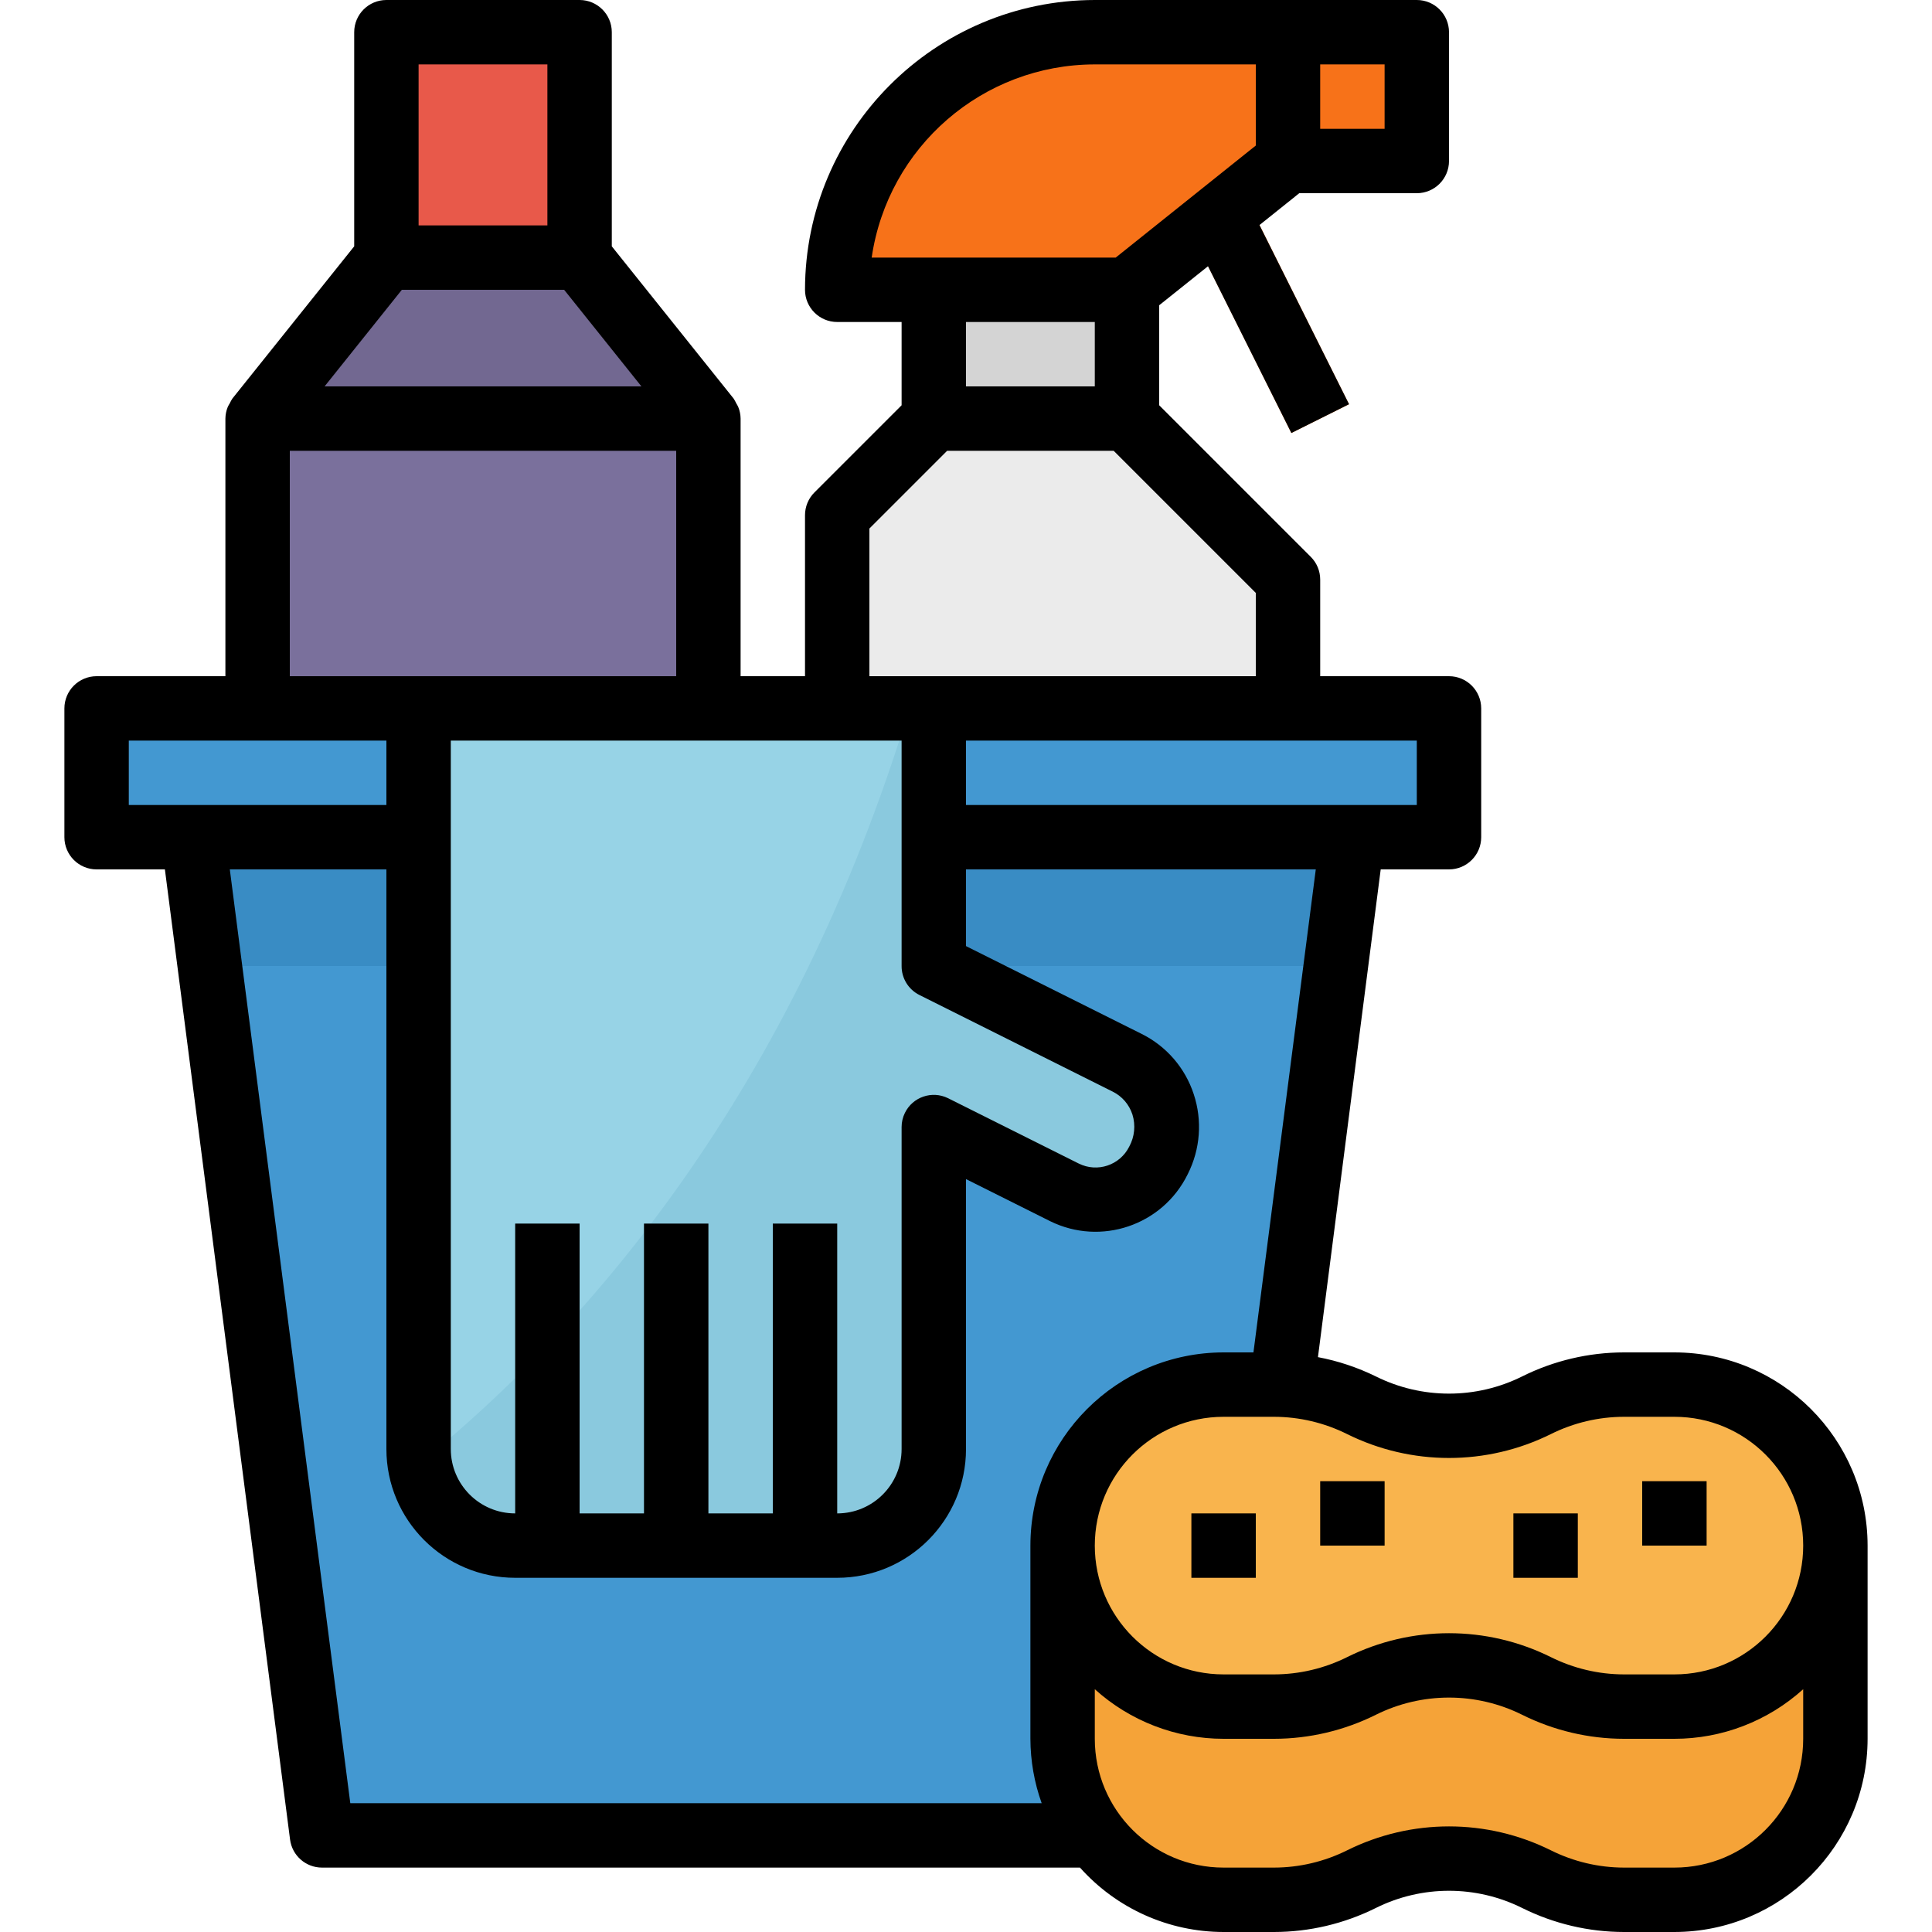
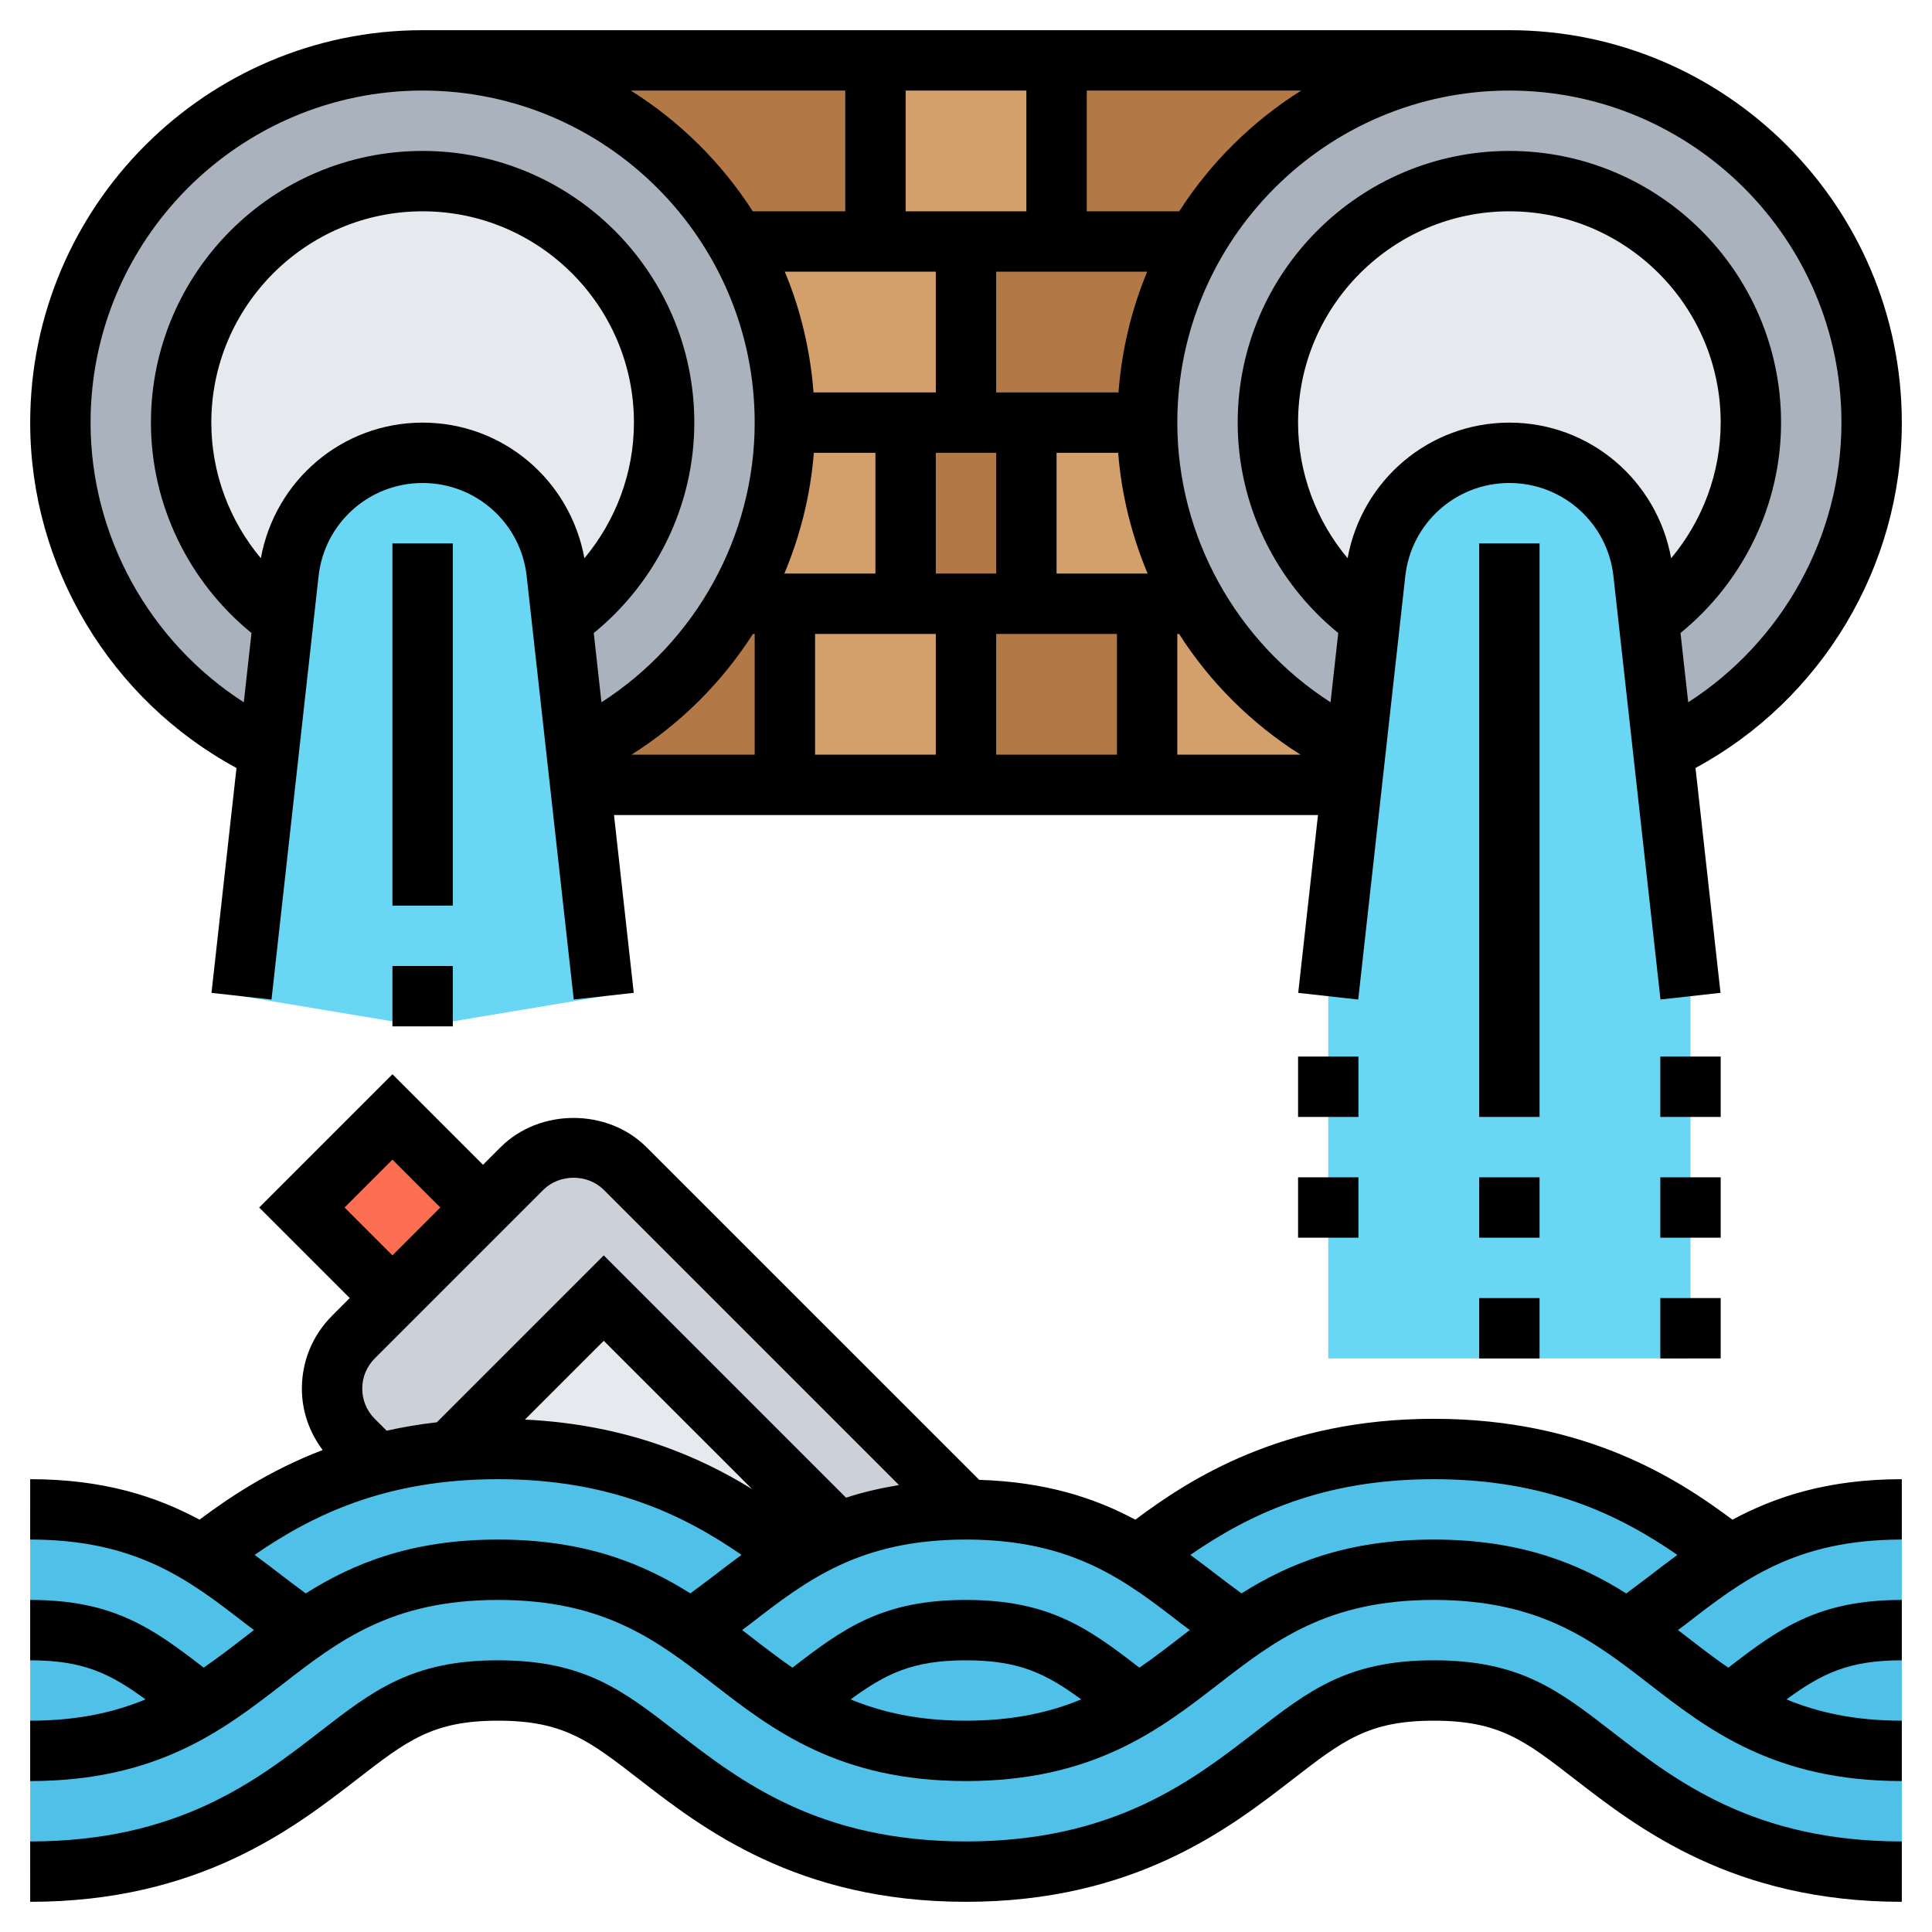
- <svg xmlns="http://www.w3.org/2000/svg" version="1.1" id="Capa_1" x="0px" y="0px" viewBox="0 0 512 512" style="enable-background:new 0 0 512 512;" xml:space="preserve">
+ <svg xmlns="http://www.w3.org/2000/svg" id="Layer_5" enable-background="new 0 0 64 64" height="512" viewBox="0 0 64 64" width="512">
  <g>
-     <polygon style="fill:#4398D1;" points="324.267,486.4 85.333,486.4 51.2,221.867 358.4,221.867  " />
-     <rect x="25.6" y="187.733" style="fill:#4398D1;" width="358.4" height="34.133" />
+     <g>
+       <g>
+         <path d="m22 14c0 2.7-1.34 5.09-3.38 6.53h-.01l-.17-1.55c-.25-2.27-2.16-3.98-4.44-3.98-1.14 0-2.19.43-2.98 1.14-.8.71-1.34 1.7-1.46 2.84l-.17 1.55h-.01c-2.04-1.44-3.38-3.83-3.38-6.53 0-4.42 3.58-8 8-8s8 3.58 8 8z" fill="#e6e9ed" />
+       </g>
+       <g>
+         <path d="m45.38 20.53c-2.04-1.44-3.38-3.83-3.38-6.53 0-4.42 3.58-8 8-8s8 3.58 8 8c0 2.7-1.34 5.09-3.38 6.53h-.01l-.17-1.55c-.12-1.14-.66-2.13-1.46-2.84-.76-.68-1.75-1.1-2.84-1.13-.05-.01-.09-.01-.14-.01-2.28 0-4.19 1.71-4.44 3.98l-.17 1.55z" fill="#e6e9ed" />
+       </g>
+       <g>
+         <path d="m24.4 8c1.02 1.76 1.6 3.81 1.6 6 0 2.18-.58 4.23-1.61 6-1.22 2.12-3.07 3.82-5.29 4.87l-.49-4.34h.01c2.04-1.44 3.38-3.83 3.38-6.53 0-4.42-3.58-8-8-8s-8 3.58-8 8c0 2.7 1.34 5.09 3.38 6.53h.01l-.49 4.34c-4.08-1.92-6.9-6.06-6.9-10.87 0-6.63 5.37-12 12-12 4.45 0 8.33 2.42 10.4 6z" fill="#aab2bd" />
+       </g>
+       <g>
+         <path d="m39.6 8c2.07-3.58 5.95-6 10.4-6 6.63 0 12 5.37 12 12 0 4.81-2.82 8.95-6.9 10.87l-.49-4.34h.01c2.04-1.44 3.38-3.83 3.38-6.53 0-4.42-3.58-8-8-8s-8 3.58-8 8c0 2.7 1.34 5.09 3.38 6.53h.01l-.49 4.34c-2.22-1.05-4.07-2.75-5.29-4.87-1.03-1.76-1.61-3.81-1.61-6s.58-4.24 1.6-6z" fill="#aab2bd" />
+       </g>
+       <g>
+         <path d="m39.61 20c1.22 2.12 3.07 3.82 5.29 4.87l-.12 1.13h-6.78v-6z" fill="#d3a06c" />
+       </g>
+       <g>
+         <path d="m38 14c0 2.19.58 4.24 1.61 6h-1.61-4v-6z" fill="#d3a06c" />
+       </g>
+       <g>
+         <path d="m32 20v6h-6v-6h4z" fill="#d3a06c" />
+       </g>
+       <g>
+         <path d="m30 14v6h-4-1.61c1.03-1.77 1.61-3.82 1.61-6z" fill="#d3a06c" />
+       </g>
+       <g>
+         <path d="m32 8v6h-2-4c0-2.19-.58-4.24-1.6-6h4.6z" fill="#d3a06c" />
+       </g>
+       <g>
+         <path d="m35 2v6h-3-3v-6z" fill="#d3a06c" />
+       </g>
+       <g>
+         <path d="m35 2h15c-4.45 0-8.33 2.42-10.4 6h-4.6z" fill="#b27946" />
+       </g>
+       <g>
+         <path d="m29 2v6h-4.6c-2.07-3.58-5.95-6-10.4-6z" fill="#b27946" />
+       </g>
+       <g>
+         <path d="m35 8h4.6c-1.02 1.76-1.6 3.81-1.6 6h-4-2v-6z" fill="#b27946" />
+       </g>
+       <g>
+         <path d="m34 14v6h-2-2v-6h2z" fill="#b27946" />
+       </g>
+       <g>
+         <path d="m34 20h4v6h-6v-6z" fill="#b27946" />
+       </g>
+       <g>
+         <path d="m26 20v6h-6.78l-.12-1.13c2.22-1.05 4.07-2.75 5.29-4.87z" fill="#b27946" />
+       </g>
+       <g>
+         <path d="m19.22 26-.12-1.13-.49-4.34-.17-1.55c-.25-2.27-2.16-3.98-4.44-3.98-1.14 0-2.19.43-2.98 1.14-.8.71-1.34 1.7-1.46 2.84l-.17 1.55-.49 4.34-.9 8.13 6 1 6-1z" fill="#69d6f4" />
+       </g>
+       <g>
+         <path d="m55.1 24.87-.49-4.34-.17-1.55c-.12-1.14-.66-2.13-1.46-2.84-.76-.68-1.75-1.1-2.84-1.13-.05-.01-.09-.01-.14-.01-2.28 0-4.19 1.71-4.44 3.98l-.17 1.55-.49 4.34-.12 1.13-.78 7v2 10h6 6v-10-2z" fill="#69d6f4" />
+       </g>
+       <g>
+         <path d="m14.93 48.07c-.89.08-1.7.23-2.45.42v-.01l-.77-.77c-.46-.46-.71-1.07-.71-1.71s.25-1.25.71-1.71l1.29-1.29 3-3 1.29-1.29c.46-.46 1.07-.71 1.71-.71s1.25.25 1.71.71l11.29 11.29c-1.75 0-3.09.3-4.23.78v-.01l-7.77-7.77z" fill="#ccd1d9" />
+       </g>
+       <g>
+         <path d="m16.5 48c-.55 0-1.07.02-1.57.07l5.07-5.07 7.77 7.77v.01c-.53.22-1.02.47-1.47.75-2.06-1.58-4.88-3.53-9.8-3.53z" fill="#e6e9ed" />
+       </g>
+       <g>
+         <path d="m57.3 51.53c-1.2.73-2.19 1.62-3.3 2.41l-.06.08c-1.58-1.11-3.42-2.02-6.44-2.02-3.01 0-4.84.9-6.42 2-1.14-.8-2.16-1.72-3.38-2.47 2.06-1.58 4.88-3.53 9.8-3.53s7.74 1.95 9.8 3.53z" fill="#4fc1e9" />
+       </g>
+       <g>
+         <path d="m63 54v4c-2.56 0-4.28-.66-5.7-1.53.13-.1.27-.2.4-.31 1.74-1.35 2.79-2.16 5.3-2.16z" fill="#4fc1e9" />
+       </g>
+       <g>
+         <path d="m63 50v4c-2.51 0-3.56.81-5.3 2.16-.13.11-.27.21-.4.31-1.22-.75-2.22-1.65-3.36-2.45l.06-.08c1.11-.79 2.1-1.68 3.3-2.41 1.42-.88 3.14-1.53 5.7-1.53z" fill="#4fc1e9" />
+       </g>
+       <g>
+         <path d="m41.08 54c-1.15.81-2.16 1.72-3.38 2.47-.14-.1-.27-.2-.4-.31-1.74-1.35-2.79-2.16-5.3-2.16s-3.56.81-5.3 2.16c-.14.1-.27.21-.4.31-1.23-.75-2.24-1.67-3.39-2.47 1.15-.8 2.16-1.72 3.39-2.47.45-.28.94-.53 1.47-.75 1.14-.48 2.48-.78 4.23-.78 2.56 0 4.27.66 5.7 1.53 1.22.75 2.24 1.67 3.38 2.47z" fill="#4fc1e9" />
+       </g>
+       <g>
+         <path d="m63 58v4c-5.24 0-8.11-2.22-10.2-3.84-1.74-1.35-2.79-2.16-5.3-2.16s-3.56.81-5.3 2.16c-2.1 1.62-4.96 3.84-10.2 3.84-5.25 0-8.11-2.22-10.2-3.84-1.74-1.35-2.79-2.16-5.3-2.16s-3.56.81-5.3 2.16c-2.09 1.62-4.96 3.84-10.2 3.84v-4c2.56 0 4.28-.66 5.7-1.53 1.22-.75 2.22-1.65 3.36-2.45 1.58-1.11 3.42-2.02 6.44-2.02 3 0 4.83.9 6.41 2 1.15.8 2.16 1.72 3.39 2.47 1.42.87 3.14 1.53 5.7 1.53s4.28-.66 5.7-1.53c1.22-.75 2.23-1.66 3.38-2.47 1.58-1.1 3.41-2 6.42-2 3.02 0 4.86.91 6.44 2.02 1.14.8 2.14 1.7 3.36 2.45 1.42.87 3.14 1.53 5.7 1.53z" fill="#4fc1e9" />
+       </g>
+       <g>
+         <path d="m37.3 56.16c.13.11.26.21.4.31-1.42.87-3.14 1.53-5.7 1.53s-4.28-.66-5.7-1.53c.13-.1.26-.21.4-.31 1.74-1.35 2.79-2.16 5.3-2.16s3.56.81 5.3 2.16z" fill="#4fc1e9" />
+       </g>
+       <g>
+         <path d="m6.3 56.16c.13.11.27.21.4.31-1.42.87-3.14 1.53-5.7 1.53v-4c2.51 0 3.56.81 5.3 2.16z" fill="#4fc1e9" />
+       </g>
+       <g>
+         <path d="m6.7 51.53c1.19.73 2.19 1.62 3.3 2.41l.06.08c-1.14.8-2.14 1.7-3.36 2.45-.13-.1-.27-.2-.4-.31-1.74-1.35-2.79-2.16-5.3-2.16v-4c2.56 0 4.28.65 5.7 1.53z" fill="#4fc1e9" />
+       </g>
+       <g>
+         <path d="m26.3 51.53c-1.23.75-2.24 1.67-3.39 2.47-1.58-1.1-3.41-2-6.41-2-3.02 0-4.86.91-6.44 2.02l-.06-.08c-1.11-.79-2.11-1.68-3.3-2.41 1.42-1.09 3.2-2.35 5.78-3.04.75-.19 1.56-.34 2.45-.42.5-.05 1.02-.07 1.57-.07 4.92 0 7.74 1.95 9.8 3.53z" fill="#4fc1e9" />
+       </g>
+       <g>
+         <path d="m10.879 37.879h4.243v4.243h-4.243z" fill="#fc6e51" transform="matrix(.707 -.707 .707 .707 -24.477 20.908)" />
+       </g>
+     </g>
+     <g>
+       <path d="m49 18h2v19h-2z" />
+       <path d="m7.834 25.441-.828 7.449 1.988.221 1.559-14.024c.194-1.761 1.676-3.087 3.447-3.087s3.253 1.326 3.447 3.086l1.559 14.024 1.988-.221-.654-5.889h23.32l-.655 5.89 1.988.221 1.559-14.024c.195-1.761 1.677-3.087 3.448-3.087s3.253 1.326 3.447 3.086l1.559 14.024 1.988-.221-.828-7.449c4.172-2.255 6.834-6.666 6.834-11.44 0-7.168-5.832-13-13-13h-36c-7.168 0-13 5.832-13 13 0 4.774 2.662 9.185 6.834 11.441zm6.166-11.441c-2.661 0-4.889 1.911-5.359 4.492-1.044-1.247-1.641-2.833-1.641-4.492 0-3.859 3.141-7 7-7s7 3.141 7 7c0 1.659-.598 3.244-1.641 4.492-.47-2.581-2.697-4.492-5.359-4.492zm17 7v4h-4v-4zm2-6v4h-2v-4zm0 6h4v4h-4zm6 0h.058c1.021 1.597 2.391 2.969 4.024 4h-4.082zm-4-2v-4h2.041c.109 1.392.447 2.739.976 4zm2.051-6h-4.051v-4h5.003c-.522 1.247-.844 2.593-.952 4zm-7.051-6v-4h4v4zm1 2v4h-4.051c-.108-1.407-.431-2.753-.952-4zm-4.041 6h2.041v4h-3.017c.529-1.261.867-2.608.976-4zm-2.017 6h.058v4h-4.082c1.633-1.031 3.003-2.403 4.024-4zm25.058-7c-2.662 0-4.889 1.911-5.359 4.492-1.043-1.247-1.641-2.833-1.641-4.492 0-3.859 3.141-7 7-7s7 3.141 7 7c0 1.659-.598 3.245-1.641 4.492-.47-2.581-2.697-4.492-5.359-4.492zm11 0c0 3.763-1.955 7.259-5.076 9.264l-.255-2.295c2.089-1.703 3.331-4.258 3.331-6.969 0-4.963-4.037-9-9-9s-9 4.037-9 9c0 2.711 1.242 5.266 3.331 6.969l-.255 2.295c-3.121-2.005-5.076-5.501-5.076-9.264 0-6.065 4.935-11 11-11s11 4.935 11 11zm-21.937-7h-3.063v-4h7.104c-1.623 1.021-3.005 2.387-4.041 4zm-11.063-4v4h-3.063c-1.036-1.613-2.417-2.979-4.041-4zm-14 0c6.065 0 11 4.935 11 11 0 3.763-1.955 7.259-5.076 9.264l-.255-2.294c2.089-1.703 3.331-4.258 3.331-6.97 0-4.963-4.037-9-9-9s-9 4.037-9 9c0 2.711 1.242 5.266 3.331 6.969l-.255 2.295c-3.121-2.005-5.076-5.501-5.076-9.264 0-6.065 4.935-11 11-11z" />
+       <path d="m13 32h2v2h-2z" />
+       <path d="m13 18h2v12h-2z" />
+       <path d="m47.499 55c-2.849 0-4.134.994-5.916 2.373-2.088 1.616-4.686 3.627-9.586 3.627s-7.498-2.012-9.586-3.628c-1.778-1.377-3.063-2.372-5.913-2.372-2.849 0-4.134.995-5.913 2.373-2.088 1.616-4.686 3.627-9.585 3.627v2c5.583 0 8.729-2.435 10.811-4.046 1.679-1.301 2.522-1.954 4.687-1.954 2.166 0 3.009.652 4.689 1.954 2.082 1.611 5.225 4.046 10.81 4.046 5.584 0 8.729-2.435 10.813-4.048 1.68-1.3 2.523-1.952 4.688-1.952 2.166 0 3.009.652 4.69 1.955 2.083 1.61 5.228 4.045 10.812 4.045v-2c-4.9 0-7.498-2.011-9.588-3.628-1.778-1.377-3.063-2.372-5.913-2.372z" />
+       <path d="m47.499 47c-5.022 0-8.092 1.996-9.89 3.342-1.337-.719-2.974-1.253-5.172-1.32l-11.023-11.022c-1.289-1.289-3.539-1.289-4.828 0l-.586.586-3-3-4.414 4.414 3 3-.586.586c-.645.645-1 1.502-1 2.414 0 .746.249 1.448.688 2.034-1.792.687-3.117 1.588-4.078 2.307-1.429-.768-3.179-1.341-5.61-1.341v2c3.534 0 5.285 1.355 7.139 2.791.09.07.184.137.275.206-.092.071-.186.142-.277.212-.46.356-.914.707-1.39 1.034-1.693-1.307-2.989-2.243-5.747-2.243v2c1.759 0 2.651.438 3.82 1.295-1.034.426-2.244.705-3.82.705v2c4.217 0 6.418-1.705 8.361-3.209 1.854-1.436 3.605-2.791 7.137-2.791 3.533 0 5.284 1.355 7.138 2.791 1.943 1.504 4.145 3.209 8.361 3.209 4.218 0 6.42-1.705 8.363-3.209 1.854-1.436 3.606-2.791 7.139-2.791s5.284 1.355 7.138 2.791c1.943 1.504 4.145 3.209 8.363 3.209v-2c-1.576 0-2.787-.279-3.821-.705 1.17-.857 2.062-1.295 3.821-1.295v-2c-2.758 0-4.054.935-5.748 2.244-.477-.327-.931-.678-1.391-1.035-.09-.07-.184-.141-.276-.211.091-.07.185-.137.276-.207 1.854-1.436 3.605-2.791 7.139-2.791v-2c-2.432 0-4.183.574-5.611 1.342-1.799-1.346-4.869-3.342-9.89-3.342zm-36.085-7 1.586-1.586 1.586 1.586-1.586 1.586zm1 7c-.267-.268-.414-.622-.414-1s.147-.732.414-1l5.586-5.586c.535-.533 1.465-.533 2 0l9.78 9.78c-.628.106-1.221.24-1.752.42l-8.028-8.028-5.529 5.529c-.585.067-1.139.162-1.663.278zm12.503 2.331c-1.716-1.063-4.146-2.142-7.527-2.306l2.61-2.61zm-14.789 3.453c-.255-.191-.513-.38-.764-.574-.3-.232-.611-.468-.93-.703 1.918-1.322 4.341-2.507 8.064-2.507 3.724 0 6.148 1.185 8.066 2.507-.318.234-.629.47-.929.702-.251.195-.511.383-.767.574-1.559-.983-3.49-1.783-6.37-1.783s-4.811.8-6.37 1.784zm18.05 3.511c1.169-.857 2.061-1.295 3.819-1.295s2.65.437 3.82 1.295c-1.034.426-2.244.705-3.82.705-1.575 0-2.785-.279-3.819-.705zm9.566-1.051c-1.692-1.308-2.988-2.244-5.747-2.244-2.76 0-4.055.936-5.746 2.244-.476-.327-.93-.678-1.391-1.035-.09-.07-.185-.141-.277-.212.091-.07.186-.137.277-.207 1.854-1.435 3.604-2.79 7.137-2.79 3.534 0 5.285 1.355 7.14 2.791.09.07.185.136.276.206-.092.071-.186.142-.277.212-.461.357-.915.708-1.392 1.035zm9.755-4.244c-2.881 0-4.812.8-6.372 1.783-.256-.191-.515-.379-.766-.573-.3-.232-.61-.468-.929-.702 1.919-1.323 4.344-2.508 8.067-2.508s6.147 1.185 8.066 2.508c-.318.235-.629.47-.928.702-.252.194-.51.384-.765.575-1.561-.984-3.492-1.785-6.373-1.785z" />
+       <path d="m49 39h2v2h-2z" />
+       <path d="m49 43h2v2h-2z" />
+       <path d="m55 35h2v2h-2z" />
+       <path d="m55 39h2v2h-2z" />
+       <path d="m55 43h2v2h-2z" />
+       <path d="m43 39h2v2h-2z" />
+       <path d="m43 35h2v2h-2z" />
+     </g>
  </g>
-   <polygon style="fill:#398CC4;" points="51.2,221.867 55.603,256 353.997,256 358.4,221.867 " />
-   <polygon style="fill:#726891;" points="187.733,187.733 68.267,187.733 68.267,110.933 102.4,68.267 153.6,68.267 187.733,110.933   " />
-   <rect x="102.4" y="8.533" style="fill:#E8594A;" width="51.2" height="59.733" />
-   <rect x="68.267" y="110.933" style="fill:#7A709C;" width="119.467" height="76.8" />
-   <rect x="323.902" y="37.049" transform="matrix(-0.8947 0.4466 -0.4466 -0.8947 663.8372 -4.3846)" style="fill:#E66712;" width="17.066" height="77.992" />
-   <g>
-     <rect x="341.333" y="8.533" style="fill:#F77219;" width="34.133" height="34.133" />
-     <path style="fill:#F77219;" d="M298.667,76.8h-76.8c0-37.7,30.566-68.267,68.267-68.267h51.2v34.133L298.667,76.8z" />
-   </g>
-   <rect x="247.467" y="76.8" style="fill:#D4D4D4;" width="51.2" height="34.133" />
-   <polygon style="fill:#EBEBEB;" points="247.467,110.933 298.667,110.933 341.333,153.6 341.333,187.733 221.867,187.733   221.867,136.533 " />
-   <path style="fill:#F5A338;" d="M443.733,366.933H430.37c-8.047,0-15.983,1.877-23.185,5.47c-14.592,7.305-31.778,7.305-46.37,0  c-7.202-3.592-15.138-5.47-23.185-5.47h-13.363c-23.561,0-42.667,19.106-42.667,42.667v51.2c0,23.561,19.106,42.667,42.667,42.667  h13.363c8.047,0,15.983-1.877,23.185-5.47c14.592-7.305,31.778-7.305,46.37,0c7.202,3.593,15.138,5.47,23.185,5.47h13.363  c23.561,0,42.667-19.106,42.667-42.667v-51.2C486.4,386.039,467.294,366.933,443.733,366.933z" />
-   <path style="fill:#F9B44D;" d="M443.733,452.267H430.37c-8.047,0-15.983-1.877-23.185-5.47l0,0c-14.592-7.305-31.778-7.305-46.37,0  l0,0c-7.202,3.592-15.138,5.47-23.185,5.47h-13.363c-23.561,0-42.667-19.106-42.667-42.667l0,0  c0-23.561,19.106-42.667,42.667-42.667h13.363c8.047,0,15.983,1.877,23.185,5.47l0,0c14.592,7.305,31.778,7.305,46.37,0l0,0  c7.202-3.592,15.138-5.47,23.185-5.47h13.363c23.561,0,42.667,19.106,42.667,42.667l0,0  C486.4,433.161,467.294,452.267,443.733,452.267z" />
-   <g>
-     <rect x="435.2" y="392.533" style="fill:#F5A338;" width="17.067" height="17.067" />
-     <rect x="349.867" y="392.533" style="fill:#F5A338;" width="17.067" height="17.067" />
-     <rect x="315.733" y="401.067" style="fill:#F5A338;" width="17.067" height="17.067" />
-     <rect x="401.067" y="401.067" style="fill:#F5A338;" width="17.067" height="17.067" />
-   </g>
-   <path style="fill:#97D3E6;" d="M247.467,256v-68.267H110.933V384c0,14.14,11.46,25.6,25.6,25.6h85.333c14.14,0,25.6-11.46,25.6-25.6  v-85.333l34.645,17.323c9.139,4.574,20.25,0.87,24.823-8.26c0-0.009,0.009-0.009,0.009-0.017l0.213-0.427  c4.779-9.378,1.041-20.855-8.329-25.626c-0.034-0.017-0.077-0.043-0.119-0.06L247.467,256z" />
-   <path style="fill:#8AC9DE;" d="M298.709,281.6L247.467,256v-68.267h-6.468c-30.976,101.845-85.333,164.087-129.707,200.03  c1.835,12.535,12.578,21.828,25.242,21.837h85.333c14.14,0,25.6-11.46,25.6-25.6v-85.333l34.645,17.323  c9.139,4.574,20.25,0.87,24.823-8.26c0-0.009,0.009-0.009,0.009-0.017l0.213-0.427c4.779-9.378,1.041-20.855-8.329-25.626  C298.786,281.643,298.752,281.617,298.709,281.6z" />
-   <g>
-     <rect x="136.533" y="324.267" style="fill:#7DBDD1;" width="17.067" height="85.333" />
-     <rect x="170.667" y="324.267" style="fill:#7DBDD1;" width="17.067" height="85.333" />
-     <rect x="204.8" y="324.267" style="fill:#7DBDD1;" width="17.067" height="85.333" />
-   </g>
-   <path d="M25.6,230.4h18.099l33.169,257.092c0.546,4.258,4.173,7.441,8.465,7.441h200.875c9.677,10.846,23.518,17.058,38.059,17.067  h13.363c9.37-0.009,18.611-2.193,26.999-6.374c12.203-6.067,26.539-6.067,38.741,0c8.388,4.181,17.63,6.366,26.999,6.374h13.363  c28.262-0.026,51.174-22.938,51.2-51.2v-51.2c-0.026-28.262-22.938-51.174-51.2-51.2H430.37c-9.37,0.009-18.611,2.193-26.999,6.374  c-12.203,6.067-26.539,6.067-38.741,0c-4.864-2.389-10.035-4.113-15.36-5.12L365.901,230.4H384c4.71,0,8.533-3.823,8.533-8.533  v-34.133c0-4.71-3.823-8.533-8.533-8.533h-34.133v-25.6c0-2.261-0.896-4.437-2.5-6.033L307.2,107.401V80.896l12.937-10.342  l22.093,44.194l15.275-7.629l-23.74-47.471L344.32,51.2h31.147c4.71,0,8.533-3.823,8.533-8.533V8.533C384,3.823,380.177,0,375.467,0  h-85.333c-42.394,0.051-76.749,34.406-76.8,76.8c0,4.71,3.823,8.533,8.533,8.533h17.067v22.067l-23.1,23.1  c-1.604,1.596-2.5,3.772-2.5,6.033V179.2h-17.067v-68.267c-0.017-1.058-0.222-2.099-0.623-3.081  c-0.154-0.333-0.333-0.657-0.529-0.964c-0.205-0.444-0.444-0.879-0.717-1.289l-32.265-40.32V8.533c0-4.71-3.823-8.533-8.533-8.533  h-51.2c-4.71,0-8.533,3.823-8.533,8.533V65.28L61.602,105.6c-0.273,0.41-0.512,0.845-0.717,1.289  c-0.196,0.307-0.375,0.631-0.529,0.964c-0.401,0.981-0.606,2.022-0.623,3.081V179.2H25.6c-4.71,0-8.533,3.823-8.533,8.533v34.133  C17.067,226.577,20.89,230.4,25.6,230.4z M443.733,494.933H430.37c-6.724-0.009-13.346-1.579-19.362-4.574  c-17.015-8.457-37.001-8.457-54.016,0c-6.016,2.995-12.638,4.565-19.362,4.574h-13.363c-18.85,0-34.133-15.283-34.133-34.133  v-13.141c9.361,8.457,21.521,13.141,34.133,13.141h13.363c9.37-0.009,18.611-2.193,26.999-6.374c12.203-6.067,26.539-6.067,38.741,0  c8.388,4.181,17.63,6.366,26.999,6.374h13.363c12.612,0,24.772-4.685,34.133-13.141V460.8  C477.867,479.65,462.583,494.933,443.733,494.933z M411.008,380.041c6.016-2.995,12.638-4.565,19.362-4.574h13.363  c18.85,0,34.133,15.283,34.133,34.133c0,18.85-15.283,34.133-34.133,34.133H430.37c-6.724-0.009-13.346-1.579-19.362-4.574  c-17.015-8.457-37.001-8.457-54.016,0c-6.016,2.995-12.638,4.565-19.362,4.574h-13.363c-18.85,0-34.133-15.283-34.133-34.133  c0-18.85,15.283-34.133,34.133-34.133h13.363c6.724,0.009,13.346,1.579,19.362,4.574  C374.007,388.489,393.993,388.489,411.008,380.041z M332.177,358.4h-7.91c-28.262,0.026-51.174,22.938-51.2,51.2v51.2  c0.017,5.82,1.024,11.588,2.987,17.067H92.834L60.902,230.4H102.4V384c0,18.85,15.283,34.133,34.133,34.133h85.333  C240.717,418.133,256,402.85,256,384v-71.526l22.289,11.145c13.466,6.647,29.773,1.118,36.42-12.348  c0.026-0.06,0.051-0.111,0.085-0.171c3.302-6.554,3.866-14.148,1.562-21.12c-2.278-6.972-7.253-12.732-13.824-15.991L256,250.726  V230.4h92.698L332.177,358.4z M221.867,196.267h17.067V256c-0.017,3.251,1.809,6.229,4.719,7.68l51.2,25.6  c2.5,1.229,4.386,3.422,5.248,6.067c0.887,2.842,0.58,5.922-0.853,8.533c-2.458,4.924-8.439,6.929-13.363,4.471  c-0.009,0-0.017-0.009-0.026-0.009l-34.645-17.323c-4.233-2.065-9.344-0.316-11.409,3.917c-0.572,1.161-0.87,2.441-0.87,3.729V384  c0,9.429-7.637,17.067-17.067,17.067v-76.8H204.8v76.8h-17.067v-76.8h-17.067v76.8H153.6v-76.8h-17.067v76.8  c-9.429,0-17.067-7.637-17.067-17.067V196.267H221.867z M375.467,213.333H256v-17.067h119.467V213.333z M366.933,34.133h-17.067  V17.067h17.067V34.133z M290.133,17.067H332.8v21.504l-37.129,29.696h-64.666C235.29,38.895,260.454,17.101,290.133,17.067z   M290.133,85.333V102.4H256V85.333H290.133z M230.4,140.066l20.599-20.599h44.134l37.666,37.666V179.2H230.4V140.066z M106.496,76.8  h43.008l20.48,25.6H86.016L106.496,76.8z M110.933,17.067h34.133v42.667h-34.133V17.067z M76.8,119.467h102.4V179.2H76.8V119.467z   M34.133,196.267H102.4v17.067H34.133V196.267z" />
-   <rect x="435.2" y="392.533" width="17.067" height="17.067" />
-   <rect x="349.867" y="392.533" width="17.067" height="17.067" />
-   <rect x="315.733" y="401.067" width="17.067" height="17.067" />
-   <rect x="401.067" y="401.067" width="17.067" height="17.067" />
-   <g>
- </g>
-   <g>
- </g>
-   <g>
- </g>
-   <g>
- </g>
-   <g>
- </g>
-   <g>
- </g>
-   <g>
- </g>
-   <g>
- </g>
-   <g>
- </g>
-   <g>
- </g>
-   <g>
- </g>
-   <g>
- </g>
-   <g>
- </g>
-   <g>
- </g>
-   <g>
- </g>
</svg>
